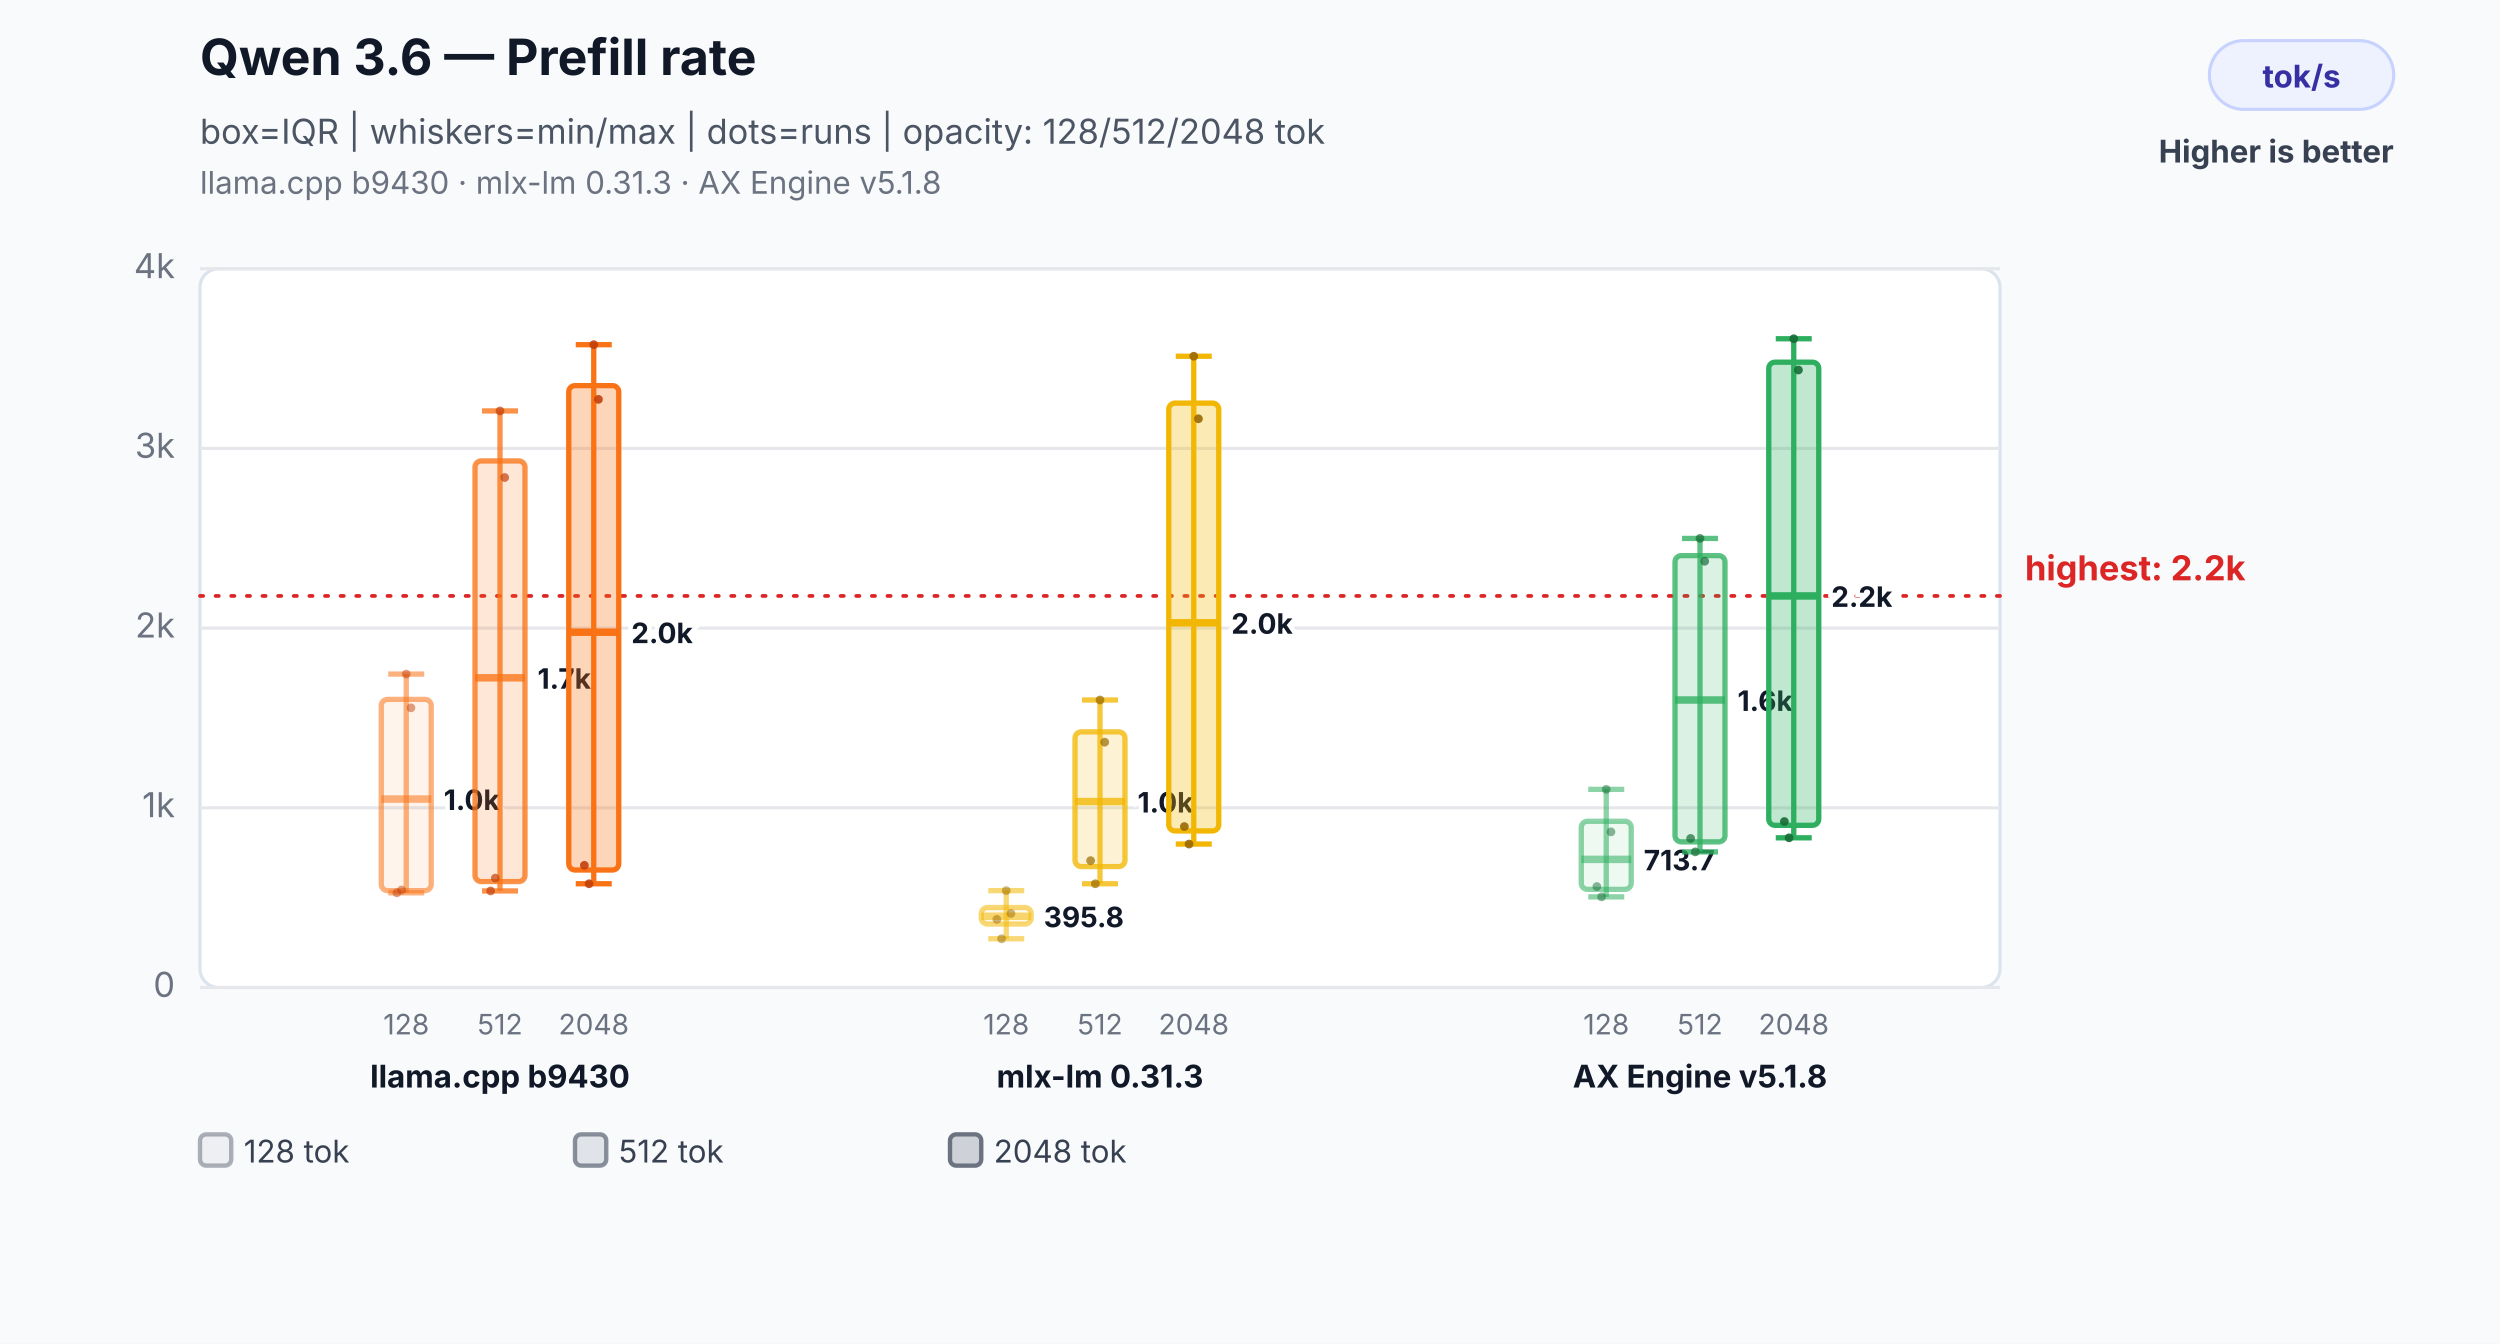
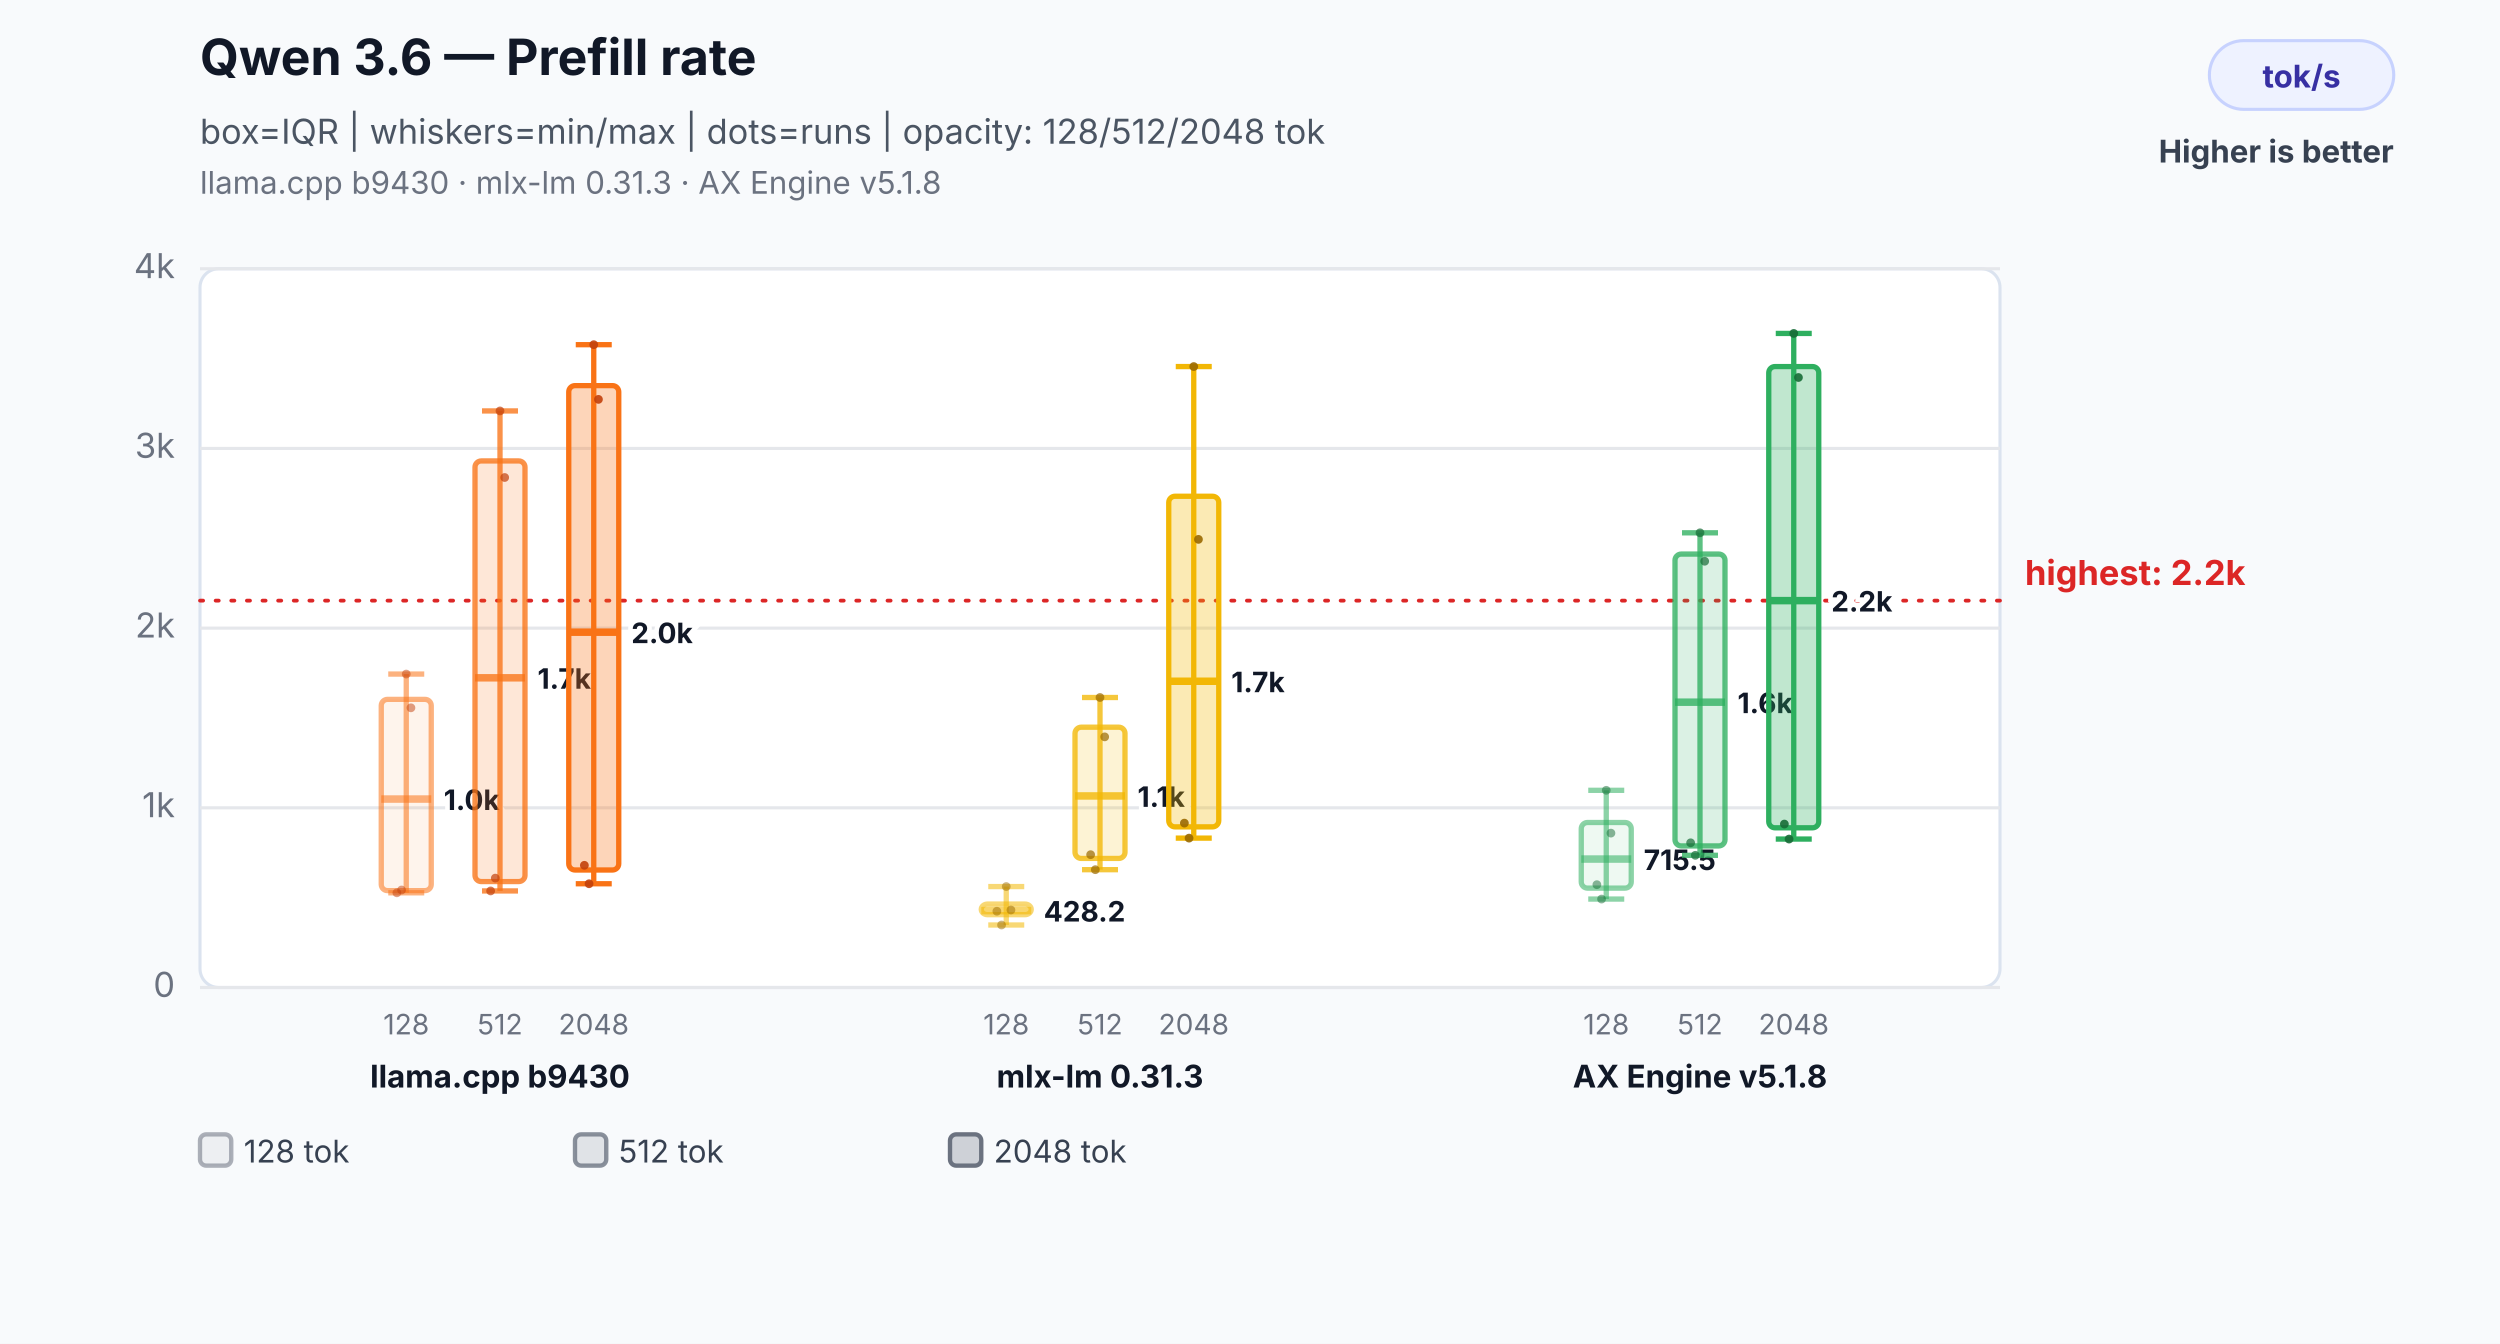
<svg xmlns="http://www.w3.org/2000/svg" width="800" height="430" viewBox="0 0 800 430" role="img" aria-labelledby="title desc">
  <rect width="800" height="430" fill="#f8fafc" />
  <text x="64" y="24" font-family="Inter,Segoe UI,Arial,sans-serif" font-size="16" font-weight="700" fill="#111827">Qwen 3.6 — Prefill rate</text>
  <text x="64" y="46" font-family="Inter,Segoe UI,Arial,sans-serif" font-size="11" fill="#4b5563">box=IQR | whiskers=min/max | dots=runs | opacity: 128/512/2048 tok</text>
  <text x="64" y="62" font-family="Inter,Segoe UI,Arial,sans-serif" font-size="10" fill="#6b7280">llama.cpp b9430 · mlx-lm 0.31.3 · AX Engine v5.1.8</text>
  <rect x="707" y="13" width="59" height="22" rx="11" fill="#eef2ff" stroke="#c7d2fe" />
  <text x="736.5" y="28" text-anchor="middle" font-family="Inter,Segoe UI,Arial,sans-serif" font-size="10" font-weight="700" fill="#3730a3">tok/s</text>
  <text x="766" y="52" text-anchor="end" font-family="Inter,Segoe UI,Arial,sans-serif" font-size="10" font-weight="700" fill="#374151">Higher is better</text>
  <rect x="64" y="86" width="576" height="230" rx="6" fill="#ffffff" stroke="#dbe3ef" />
  <line x1="64" y1="316.0" x2="640" y2="316.0" stroke="#e5e7eb" stroke-width="1" />
  <text x="56" y="319.0" text-anchor="end" font-family="Inter,Segoe UI,Arial,sans-serif" font-size="11" fill="#6b7280">0</text>
  <line x1="64" y1="258.5" x2="640" y2="258.5" stroke="#e5e7eb" stroke-width="1" />
  <text x="56" y="261.5" text-anchor="end" font-family="Inter,Segoe UI,Arial,sans-serif" font-size="11" fill="#6b7280">1k</text>
  <line x1="64" y1="201.0" x2="640" y2="201.0" stroke="#e5e7eb" stroke-width="1" />
  <text x="56" y="204.0" text-anchor="end" font-family="Inter,Segoe UI,Arial,sans-serif" font-size="11" fill="#6b7280">2k</text>
  <line x1="64" y1="143.5" x2="640" y2="143.5" stroke="#e5e7eb" stroke-width="1" />
  <text x="56" y="146.5" text-anchor="end" font-family="Inter,Segoe UI,Arial,sans-serif" font-size="11" fill="#6b7280">3k</text>
  <line x1="64" y1="86.0" x2="640" y2="86.0" stroke="#e5e7eb" stroke-width="1" />
  <text x="56" y="89.0" text-anchor="end" font-family="Inter,Segoe UI,Arial,sans-serif" font-size="11" fill="#6b7280">4k</text>
-   <line x1="64" y1="190.7" x2="640" y2="190.7" stroke="#dc2626" stroke-width="1.2" stroke-dasharray="1 4" stroke-linecap="round" />
-   <text x="648" y="185.7" text-anchor="start" font-family="Inter,Segoe UI,Arial,sans-serif" font-size="11" font-weight="700" fill="#dc2626" data-label="highest median">highest: 2.2k</text>
+   <line x1="64" y1="192.2" x2="640" y2="192.2" stroke="#dc2626" stroke-width="1.2" stroke-dasharray="1 4" stroke-linecap="round" />
+   <text x="648" y="187.2" text-anchor="start" font-family="Inter,Segoe UI,Arial,sans-serif" font-size="11" font-weight="700" fill="#dc2626" data-label="highest median">highest: 2.2k</text>
  <line x1="130" y1="215.7" x2="130" y2="285.7" stroke="#f97316" stroke-opacity="0.55" stroke-width="1.7" />
  <line x1="124.24" y1="215.7" x2="135.76" y2="215.7" stroke="#f97316" stroke-opacity="0.55" stroke-width="1.7" />
  <line x1="124.24" y1="285.7" x2="135.76" y2="285.7" stroke="#f97316" stroke-opacity="0.55" stroke-width="1.7" />
  <rect x="122" y="223.8" width="16" height="61.2" rx="2" fill="#f97316" fill-opacity="0.08" stroke="#f97316" stroke-opacity="0.55" stroke-width="1.7" />
  <line x1="122" y1="255.7" x2="138" y2="255.7" stroke="#f97316" stroke-opacity="0.55" stroke-width="2.4" />
  <text x="142" y="259.2" text-anchor="start" font-family="Inter,Segoe UI,Arial,sans-serif" font-size="9" font-weight="700" fill="#111827" stroke="#ffffff" stroke-width="3" paint-order="stroke">1.0k</text>
  <text x="130" y="331" text-anchor="middle" font-family="Inter,Segoe UI,Arial,sans-serif" font-size="9" fill="#6b7280">128</text>
  <circle cx="127" cy="285.7" r="1.4" fill="#c2410c" fill-opacity="0.5" />
  <circle cx="128.5" cy="284.8" r="1.4" fill="#c2410c" fill-opacity="0.5" />
  <circle cx="130" cy="215.7" r="1.4" fill="#c2410c" fill-opacity="0.5" />
  <circle cx="131.5" cy="226.5" r="1.4" fill="#c2410c" fill-opacity="0.5" />
  <line x1="160" y1="131.5" x2="160" y2="285.1" stroke="#f97316" stroke-opacity="0.78" stroke-width="1.7" />
  <line x1="154.24" y1="131.5" x2="165.76" y2="131.5" stroke="#f97316" stroke-opacity="0.78" stroke-width="1.7" />
  <line x1="154.24" y1="285.1" x2="165.76" y2="285.1" stroke="#f97316" stroke-opacity="0.78" stroke-width="1.7" />
  <rect x="152" y="147.5" width="16" height="134.6" rx="2" fill="#f97316" fill-opacity="0.17" stroke="#f97316" stroke-opacity="0.78" stroke-width="1.7" />
  <line x1="152" y1="216.9" x2="168" y2="216.9" stroke="#f97316" stroke-opacity="0.78" stroke-width="2.4" />
  <text x="172" y="220.4" text-anchor="start" font-family="Inter,Segoe UI,Arial,sans-serif" font-size="9" font-weight="700" fill="#111827" stroke="#ffffff" stroke-width="3" paint-order="stroke">1.7k</text>
  <text x="160" y="331" text-anchor="middle" font-family="Inter,Segoe UI,Arial,sans-serif" font-size="9" fill="#6b7280">512</text>
  <circle cx="157" cy="285.1" r="1.4" fill="#c2410c" fill-opacity="0.7" />
  <circle cx="158.5" cy="281.0" r="1.4" fill="#c2410c" fill-opacity="0.7" />
  <circle cx="160" cy="131.5" r="1.4" fill="#c2410c" fill-opacity="0.7" />
  <circle cx="161.5" cy="152.8" r="1.4" fill="#c2410c" fill-opacity="0.7" />
  <line x1="190" y1="110.3" x2="190" y2="282.8" stroke="#f97316" stroke-opacity="1.0" stroke-width="1.7" />
  <line x1="184.24" y1="110.3" x2="195.76" y2="110.3" stroke="#f97316" stroke-opacity="1.0" stroke-width="1.7" />
  <line x1="184.24" y1="282.8" x2="195.76" y2="282.8" stroke="#f97316" stroke-opacity="1.0" stroke-width="1.7" />
  <rect x="182" y="123.4" width="16" height="155.0" rx="2" fill="#f97316" fill-opacity="0.3" stroke="#f97316" stroke-opacity="1.0" stroke-width="1.7" />
  <line x1="182" y1="202.3" x2="198" y2="202.3" stroke="#f97316" stroke-opacity="1.0" stroke-width="2.4" />
  <text x="202" y="205.8" text-anchor="start" font-family="Inter,Segoe UI,Arial,sans-serif" font-size="9" font-weight="700" fill="#111827" stroke="#ffffff" stroke-width="3" paint-order="stroke">2.0k</text>
  <text x="190" y="331" text-anchor="middle" font-family="Inter,Segoe UI,Arial,sans-serif" font-size="9" fill="#6b7280">2048</text>
  <circle cx="187" cy="276.9" r="1.4" fill="#c2410c" fill-opacity="0.9" />
  <circle cx="188.5" cy="282.8" r="1.4" fill="#c2410c" fill-opacity="0.9" />
  <circle cx="190" cy="110.3" r="1.4" fill="#c2410c" fill-opacity="0.9" />
  <circle cx="191.5" cy="127.8" r="1.4" fill="#c2410c" fill-opacity="0.9" />
  <text x="160" y="348" text-anchor="middle" font-family="Inter,Segoe UI,Arial,sans-serif" font-size="10" font-weight="700" fill="#111827">llama.cpp b9430</text>
-   <line x1="322" y1="285.0" x2="322" y2="300.4" stroke="#f2b705" stroke-opacity="0.55" stroke-width="1.7" />
-   <line x1="316.24" y1="285.0" x2="327.76" y2="285.0" stroke="#f2b705" stroke-opacity="0.55" stroke-width="1.7" />
-   <line x1="316.24" y1="300.4" x2="327.76" y2="300.4" stroke="#f2b705" stroke-opacity="0.55" stroke-width="1.7" />
-   <rect x="314" y="290.4" width="16" height="5.3" rx="2" fill="#f2b705" fill-opacity="0.08" stroke="#f2b705" stroke-opacity="0.55" stroke-width="1.7" />
-   <line x1="314" y1="293.2" x2="330" y2="293.2" stroke="#f2b705" stroke-opacity="0.55" stroke-width="2.4" />
-   <text x="334" y="296.7" text-anchor="start" font-family="Inter,Segoe UI,Arial,sans-serif" font-size="9" font-weight="700" fill="#111827" stroke="#ffffff" stroke-width="3" paint-order="stroke">395.8</text>
+   <line x1="322" y1="283.7" x2="322" y2="296.0" stroke="#f2b705" stroke-opacity="0.55" stroke-width="1.7" />
+   <line x1="316.24" y1="283.7" x2="327.76" y2="283.7" stroke="#f2b705" stroke-opacity="0.55" stroke-width="1.7" />
+   <line x1="316.24" y1="296.0" x2="327.76" y2="296.0" stroke="#f2b705" stroke-opacity="0.55" stroke-width="1.7" />
+   <rect x="314" y="289.3" width="16" height="3.4" rx="2" fill="#f2b705" fill-opacity="0.08" stroke="#f2b705" stroke-opacity="0.55" stroke-width="1.7" />
+   <line x1="314" y1="291.4" x2="330" y2="291.4" stroke="#f2b705" stroke-opacity="0.55" stroke-width="2.4" />
+   <text x="334" y="294.9" text-anchor="start" font-family="Inter,Segoe UI,Arial,sans-serif" font-size="9" font-weight="700" fill="#111827" stroke="#ffffff" stroke-width="3" paint-order="stroke">428.2</text>
  <text x="322" y="331" text-anchor="middle" font-family="Inter,Segoe UI,Arial,sans-serif" font-size="9" fill="#6b7280">128</text>
-   <circle cx="319" cy="294.2" r="1.4" fill="#9a6a00" fill-opacity="0.5" />
-   <circle cx="320.5" cy="300.4" r="1.4" fill="#9a6a00" fill-opacity="0.5" />
-   <circle cx="322" cy="285.0" r="1.4" fill="#9a6a00" fill-opacity="0.5" />
-   <circle cx="323.5" cy="292.3" r="1.4" fill="#9a6a00" fill-opacity="0.5" />
-   <line x1="352" y1="224.0" x2="352" y2="282.8" stroke="#f2b705" stroke-opacity="0.78" stroke-width="1.7" />
-   <line x1="346.24" y1="224.0" x2="357.76" y2="224.0" stroke="#f2b705" stroke-opacity="0.78" stroke-width="1.7" />
-   <line x1="346.24" y1="282.8" x2="357.76" y2="282.8" stroke="#f2b705" stroke-opacity="0.78" stroke-width="1.7" />
-   <rect x="344" y="234.2" width="16" height="43.1" rx="2" fill="#f2b705" fill-opacity="0.17" stroke="#f2b705" stroke-opacity="0.78" stroke-width="1.7" />
-   <line x1="344" y1="256.5" x2="360" y2="256.5" stroke="#f2b705" stroke-opacity="0.78" stroke-width="2.4" />
-   <text x="364" y="260.0" text-anchor="start" font-family="Inter,Segoe UI,Arial,sans-serif" font-size="9" font-weight="700" fill="#111827" stroke="#ffffff" stroke-width="3" paint-order="stroke">1.0k</text>
+   <circle cx="319" cy="291.6" r="1.4" fill="#9a6a00" fill-opacity="0.5" />
+   <circle cx="320.5" cy="296.0" r="1.4" fill="#9a6a00" fill-opacity="0.5" />
+   <circle cx="322" cy="283.7" r="1.4" fill="#9a6a00" fill-opacity="0.5" />
+   <circle cx="323.5" cy="291.2" r="1.4" fill="#9a6a00" fill-opacity="0.5" />
+   <line x1="352" y1="223.2" x2="352" y2="278.3" stroke="#f2b705" stroke-opacity="0.78" stroke-width="1.7" />
+   <line x1="346.24" y1="223.2" x2="357.76" y2="223.2" stroke="#f2b705" stroke-opacity="0.78" stroke-width="1.7" />
+   <line x1="346.24" y1="278.3" x2="357.76" y2="278.3" stroke="#f2b705" stroke-opacity="0.78" stroke-width="1.7" />
+   <rect x="344" y="232.7" width="16" height="42.0" rx="2" fill="#f2b705" fill-opacity="0.17" stroke="#f2b705" stroke-opacity="0.78" stroke-width="1.7" />
+   <line x1="344" y1="254.7" x2="360" y2="254.7" stroke="#f2b705" stroke-opacity="0.78" stroke-width="2.4" />
+   <text x="364" y="258.2" text-anchor="start" font-family="Inter,Segoe UI,Arial,sans-serif" font-size="9" font-weight="700" fill="#111827" stroke="#ffffff" stroke-width="3" paint-order="stroke">1.1k</text>
  <text x="352" y="331" text-anchor="middle" font-family="Inter,Segoe UI,Arial,sans-serif" font-size="9" fill="#6b7280">512</text>
-   <circle cx="349" cy="275.4" r="1.4" fill="#9a6a00" fill-opacity="0.7" />
-   <circle cx="350.5" cy="282.8" r="1.4" fill="#9a6a00" fill-opacity="0.7" />
-   <circle cx="352" cy="224.0" r="1.4" fill="#9a6a00" fill-opacity="0.7" />
-   <circle cx="353.5" cy="237.5" r="1.4" fill="#9a6a00" fill-opacity="0.7" />
-   <line x1="382" y1="114.0" x2="382" y2="270.1" stroke="#f2b705" stroke-opacity="1.0" stroke-width="1.7" />
-   <line x1="376.24" y1="114.0" x2="387.76" y2="114.0" stroke="#f2b705" stroke-opacity="1.0" stroke-width="1.7" />
-   <line x1="376.24" y1="270.1" x2="387.76" y2="270.1" stroke="#f2b705" stroke-opacity="1.0" stroke-width="1.7" />
-   <rect x="374" y="129.0" width="16" height="136.9" rx="2" fill="#f2b705" fill-opacity="0.3" stroke="#f2b705" stroke-opacity="1.0" stroke-width="1.7" />
-   <line x1="374" y1="199.3" x2="390" y2="199.3" stroke="#f2b705" stroke-opacity="1.0" stroke-width="2.4" />
-   <text x="394" y="202.8" text-anchor="start" font-family="Inter,Segoe UI,Arial,sans-serif" font-size="9" font-weight="700" fill="#111827" stroke="#ffffff" stroke-width="3" paint-order="stroke">2.0k</text>
+   <circle cx="349" cy="273.5" r="1.4" fill="#9a6a00" fill-opacity="0.7" />
+   <circle cx="350.5" cy="278.3" r="1.4" fill="#9a6a00" fill-opacity="0.7" />
+   <circle cx="352" cy="223.2" r="1.4" fill="#9a6a00" fill-opacity="0.7" />
+   <circle cx="353.5" cy="235.8" r="1.4" fill="#9a6a00" fill-opacity="0.7" />
+   <line x1="382" y1="117.3" x2="382" y2="268.2" stroke="#f2b705" stroke-opacity="1.0" stroke-width="1.7" />
+   <line x1="376.24" y1="117.3" x2="387.76" y2="117.3" stroke="#f2b705" stroke-opacity="1.0" stroke-width="1.7" />
+   <line x1="376.24" y1="268.2" x2="387.76" y2="268.2" stroke="#f2b705" stroke-opacity="1.0" stroke-width="1.7" />
+   <rect x="374" y="158.8" width="16" height="105.8" rx="2" fill="#f2b705" fill-opacity="0.3" stroke="#f2b705" stroke-opacity="1.0" stroke-width="1.7" />
+   <line x1="374" y1="218.0" x2="390" y2="218.0" stroke="#f2b705" stroke-opacity="1.0" stroke-width="2.4" />
+   <text x="394" y="221.5" text-anchor="start" font-family="Inter,Segoe UI,Arial,sans-serif" font-size="9" font-weight="700" fill="#111827" stroke="#ffffff" stroke-width="3" paint-order="stroke">1.7k</text>
  <text x="382" y="331" text-anchor="middle" font-family="Inter,Segoe UI,Arial,sans-serif" font-size="9" fill="#6b7280">2048</text>
-   <circle cx="379" cy="264.5" r="1.4" fill="#9a6a00" fill-opacity="0.9" />
-   <circle cx="380.5" cy="270.1" r="1.4" fill="#9a6a00" fill-opacity="0.9" />
-   <circle cx="382" cy="114.0" r="1.4" fill="#9a6a00" fill-opacity="0.9" />
-   <circle cx="383.5" cy="134.0" r="1.4" fill="#9a6a00" fill-opacity="0.9" />
+   <circle cx="379" cy="263.4" r="1.4" fill="#9a6a00" fill-opacity="0.9" />
+   <circle cx="380.5" cy="268.2" r="1.4" fill="#9a6a00" fill-opacity="0.9" />
+   <circle cx="382" cy="117.3" r="1.4" fill="#9a6a00" fill-opacity="0.9" />
+   <circle cx="383.5" cy="172.6" r="1.4" fill="#9a6a00" fill-opacity="0.9" />
  <text x="352" y="348" text-anchor="middle" font-family="Inter,Segoe UI,Arial,sans-serif" font-size="10" font-weight="700" fill="#111827">mlx-lm 0.31.3</text>
-   <line x1="514" y1="252.6" x2="514" y2="287.0" stroke="#2eaf5f" stroke-opacity="0.55" stroke-width="1.7" />
-   <line x1="508.24" y1="252.6" x2="519.76" y2="252.6" stroke="#2eaf5f" stroke-opacity="0.55" stroke-width="1.7" />
-   <line x1="508.24" y1="287.0" x2="519.76" y2="287.0" stroke="#2eaf5f" stroke-opacity="0.55" stroke-width="1.7" />
-   <rect x="506" y="262.8" width="16" height="21.8" rx="2" fill="#2eaf5f" fill-opacity="0.08" stroke="#2eaf5f" stroke-opacity="0.55" stroke-width="1.7" />
-   <line x1="506" y1="275.0" x2="522" y2="275.0" stroke="#2eaf5f" stroke-opacity="0.55" stroke-width="2.4" />
-   <text x="526" y="278.5" text-anchor="start" font-family="Inter,Segoe UI,Arial,sans-serif" font-size="9" font-weight="700" fill="#111827" stroke="#ffffff" stroke-width="3" paint-order="stroke">713.7</text>
+   <line x1="514" y1="252.9" x2="514" y2="287.7" stroke="#2eaf5f" stroke-opacity="0.55" stroke-width="1.7" />
+   <line x1="508.24" y1="252.9" x2="519.76" y2="252.9" stroke="#2eaf5f" stroke-opacity="0.55" stroke-width="1.7" />
+   <line x1="508.24" y1="287.7" x2="519.76" y2="287.7" stroke="#2eaf5f" stroke-opacity="0.55" stroke-width="1.7" />
+   <rect x="506" y="263.2" width="16" height="21.0" rx="2" fill="#2eaf5f" fill-opacity="0.08" stroke="#2eaf5f" stroke-opacity="0.55" stroke-width="1.7" />
+   <line x1="506" y1="274.9" x2="522" y2="274.9" stroke="#2eaf5f" stroke-opacity="0.55" stroke-width="2.4" />
+   <text x="526" y="278.4" text-anchor="start" font-family="Inter,Segoe UI,Arial,sans-serif" font-size="9" font-weight="700" fill="#111827" stroke="#ffffff" stroke-width="3" paint-order="stroke">715.5</text>
  <text x="514" y="331" text-anchor="middle" font-family="Inter,Segoe UI,Arial,sans-serif" font-size="9" fill="#6b7280">128</text>
-   <circle cx="511" cy="283.7" r="1.4" fill="#176c37" fill-opacity="0.5" />
-   <circle cx="512.5" cy="287.0" r="1.4" fill="#176c37" fill-opacity="0.5" />
-   <circle cx="514" cy="252.6" r="1.4" fill="#176c37" fill-opacity="0.5" />
-   <circle cx="515.5" cy="266.2" r="1.4" fill="#176c37" fill-opacity="0.5" />
-   <line x1="544" y1="172.3" x2="544" y2="272.6" stroke="#2eaf5f" stroke-opacity="0.78" stroke-width="1.7" />
-   <line x1="538.24" y1="172.3" x2="549.76" y2="172.3" stroke="#2eaf5f" stroke-opacity="0.78" stroke-width="1.7" />
-   <line x1="538.24" y1="272.6" x2="549.76" y2="272.6" stroke="#2eaf5f" stroke-opacity="0.78" stroke-width="1.7" />
-   <rect x="536" y="177.8" width="16" height="91.6" rx="2" fill="#2eaf5f" fill-opacity="0.17" stroke="#2eaf5f" stroke-opacity="0.78" stroke-width="1.7" />
-   <line x1="536" y1="224.0" x2="552" y2="224.0" stroke="#2eaf5f" stroke-opacity="0.78" stroke-width="2.4" />
-   <text x="556" y="227.5" text-anchor="start" font-family="Inter,Segoe UI,Arial,sans-serif" font-size="9" font-weight="700" fill="#111827" stroke="#ffffff" stroke-width="3" paint-order="stroke">1.6k</text>
+   <circle cx="511" cy="283.1" r="1.4" fill="#176c37" fill-opacity="0.5" />
+   <circle cx="512.5" cy="287.7" r="1.4" fill="#176c37" fill-opacity="0.5" />
+   <circle cx="514" cy="252.9" r="1.4" fill="#176c37" fill-opacity="0.5" />
+   <circle cx="515.5" cy="266.6" r="1.4" fill="#176c37" fill-opacity="0.5" />
+   <line x1="544" y1="170.5" x2="544" y2="273.7" stroke="#2eaf5f" stroke-opacity="0.78" stroke-width="1.7" />
+   <line x1="538.24" y1="170.5" x2="549.76" y2="170.5" stroke="#2eaf5f" stroke-opacity="0.78" stroke-width="1.7" />
+   <line x1="538.24" y1="273.7" x2="549.76" y2="273.7" stroke="#2eaf5f" stroke-opacity="0.78" stroke-width="1.7" />
+   <rect x="536" y="177.3" width="16" height="93.4" rx="2" fill="#2eaf5f" fill-opacity="0.17" stroke="#2eaf5f" stroke-opacity="0.78" stroke-width="1.7" />
+   <line x1="536" y1="224.7" x2="552" y2="224.7" stroke="#2eaf5f" stroke-opacity="0.78" stroke-width="2.4" />
+   <text x="556" y="228.2" text-anchor="start" font-family="Inter,Segoe UI,Arial,sans-serif" font-size="9" font-weight="700" fill="#111827" stroke="#ffffff" stroke-width="3" paint-order="stroke">1.6k</text>
  <text x="544" y="331" text-anchor="middle" font-family="Inter,Segoe UI,Arial,sans-serif" font-size="9" fill="#6b7280">512</text>
-   <circle cx="541" cy="268.3" r="1.4" fill="#176c37" fill-opacity="0.7" />
-   <circle cx="542.5" cy="272.6" r="1.4" fill="#176c37" fill-opacity="0.7" />
-   <circle cx="544" cy="172.3" r="1.4" fill="#176c37" fill-opacity="0.7" />
+   <circle cx="541" cy="269.7" r="1.4" fill="#176c37" fill-opacity="0.7" />
+   <circle cx="542.5" cy="273.7" r="1.4" fill="#176c37" fill-opacity="0.7" />
+   <circle cx="544" cy="170.5" r="1.4" fill="#176c37" fill-opacity="0.7" />
  <circle cx="545.5" cy="179.6" r="1.4" fill="#176c37" fill-opacity="0.7" />
-   <line x1="574" y1="108.4" x2="574" y2="268.1" stroke="#2eaf5f" stroke-opacity="1.0" stroke-width="1.7" />
-   <line x1="568.24" y1="108.4" x2="579.76" y2="108.4" stroke="#2eaf5f" stroke-opacity="1.0" stroke-width="1.7" />
-   <line x1="568.24" y1="268.1" x2="579.76" y2="268.1" stroke="#2eaf5f" stroke-opacity="1.0" stroke-width="1.7" />
-   <rect x="566" y="115.9" width="16" height="148.2" rx="2" fill="#2eaf5f" fill-opacity="0.3" stroke="#2eaf5f" stroke-opacity="1.0" stroke-width="1.7" />
-   <line x1="566" y1="190.7" x2="582" y2="190.7" stroke="#2eaf5f" stroke-opacity="1.0" stroke-width="2.4" />
-   <text x="586" y="194.2" text-anchor="start" font-family="Inter,Segoe UI,Arial,sans-serif" font-size="9" font-weight="700" fill="#111827" stroke="#ffffff" stroke-width="3" paint-order="stroke">2.2k</text>
+   <line x1="574" y1="106.7" x2="574" y2="268.5" stroke="#2eaf5f" stroke-opacity="1.0" stroke-width="1.7" />
+   <line x1="568.24" y1="106.7" x2="579.76" y2="106.7" stroke="#2eaf5f" stroke-opacity="1.0" stroke-width="1.7" />
+   <line x1="568.24" y1="268.5" x2="579.76" y2="268.5" stroke="#2eaf5f" stroke-opacity="1.0" stroke-width="1.7" />
+   <rect x="566" y="117.3" width="16" height="147.6" rx="2" fill="#2eaf5f" fill-opacity="0.3" stroke="#2eaf5f" stroke-opacity="1.0" stroke-width="1.7" />
+   <line x1="566" y1="192.2" x2="582" y2="192.2" stroke="#2eaf5f" stroke-opacity="1.0" stroke-width="2.4" />
+   <text x="586" y="195.7" text-anchor="start" font-family="Inter,Segoe UI,Arial,sans-serif" font-size="9" font-weight="700" fill="#111827" stroke="#ffffff" stroke-width="3" paint-order="stroke">2.2k</text>
  <text x="574" y="331" text-anchor="middle" font-family="Inter,Segoe UI,Arial,sans-serif" font-size="9" fill="#6b7280">2048</text>
-   <circle cx="571" cy="262.9" r="1.4" fill="#176c37" fill-opacity="0.9" />
-   <circle cx="572.5" cy="268.1" r="1.4" fill="#176c37" fill-opacity="0.9" />
-   <circle cx="574" cy="108.4" r="1.4" fill="#176c37" fill-opacity="0.9" />
-   <circle cx="575.5" cy="118.4" r="1.4" fill="#176c37" fill-opacity="0.9" />
+   <circle cx="571" cy="263.7" r="1.4" fill="#176c37" fill-opacity="0.9" />
+   <circle cx="572.5" cy="268.5" r="1.4" fill="#176c37" fill-opacity="0.9" />
+   <circle cx="574" cy="106.7" r="1.4" fill="#176c37" fill-opacity="0.9" />
+   <circle cx="575.5" cy="120.8" r="1.4" fill="#176c37" fill-opacity="0.9" />
  <text x="544" y="348" text-anchor="middle" font-family="Inter,Segoe UI,Arial,sans-serif" font-size="10" font-weight="700" fill="#111827">AX Engine v5.1.8</text>
  <rect x="64" y="363" width="10" height="10" rx="2" fill="#6b7280" fill-opacity="0.08" stroke="#6b7280" stroke-opacity="0.55" stroke-width="1.4" />
  <text x="78" y="372" font-family="Inter,Segoe UI,Arial,sans-serif" font-size="10" fill="#374151">128 tok</text>
  <rect x="184" y="363" width="10" height="10" rx="2" fill="#6b7280" fill-opacity="0.17" stroke="#6b7280" stroke-opacity="0.78" stroke-width="1.4" />
  <text x="198" y="372" font-family="Inter,Segoe UI,Arial,sans-serif" font-size="10" fill="#374151">512 tok</text>
  <rect x="304" y="363" width="10" height="10" rx="2" fill="#6b7280" fill-opacity="0.3" stroke="#6b7280" stroke-opacity="1.0" stroke-width="1.4" />
  <text x="318" y="372" font-family="Inter,Segoe UI,Arial,sans-serif" font-size="10" fill="#374151">2048 tok</text>
</svg>
